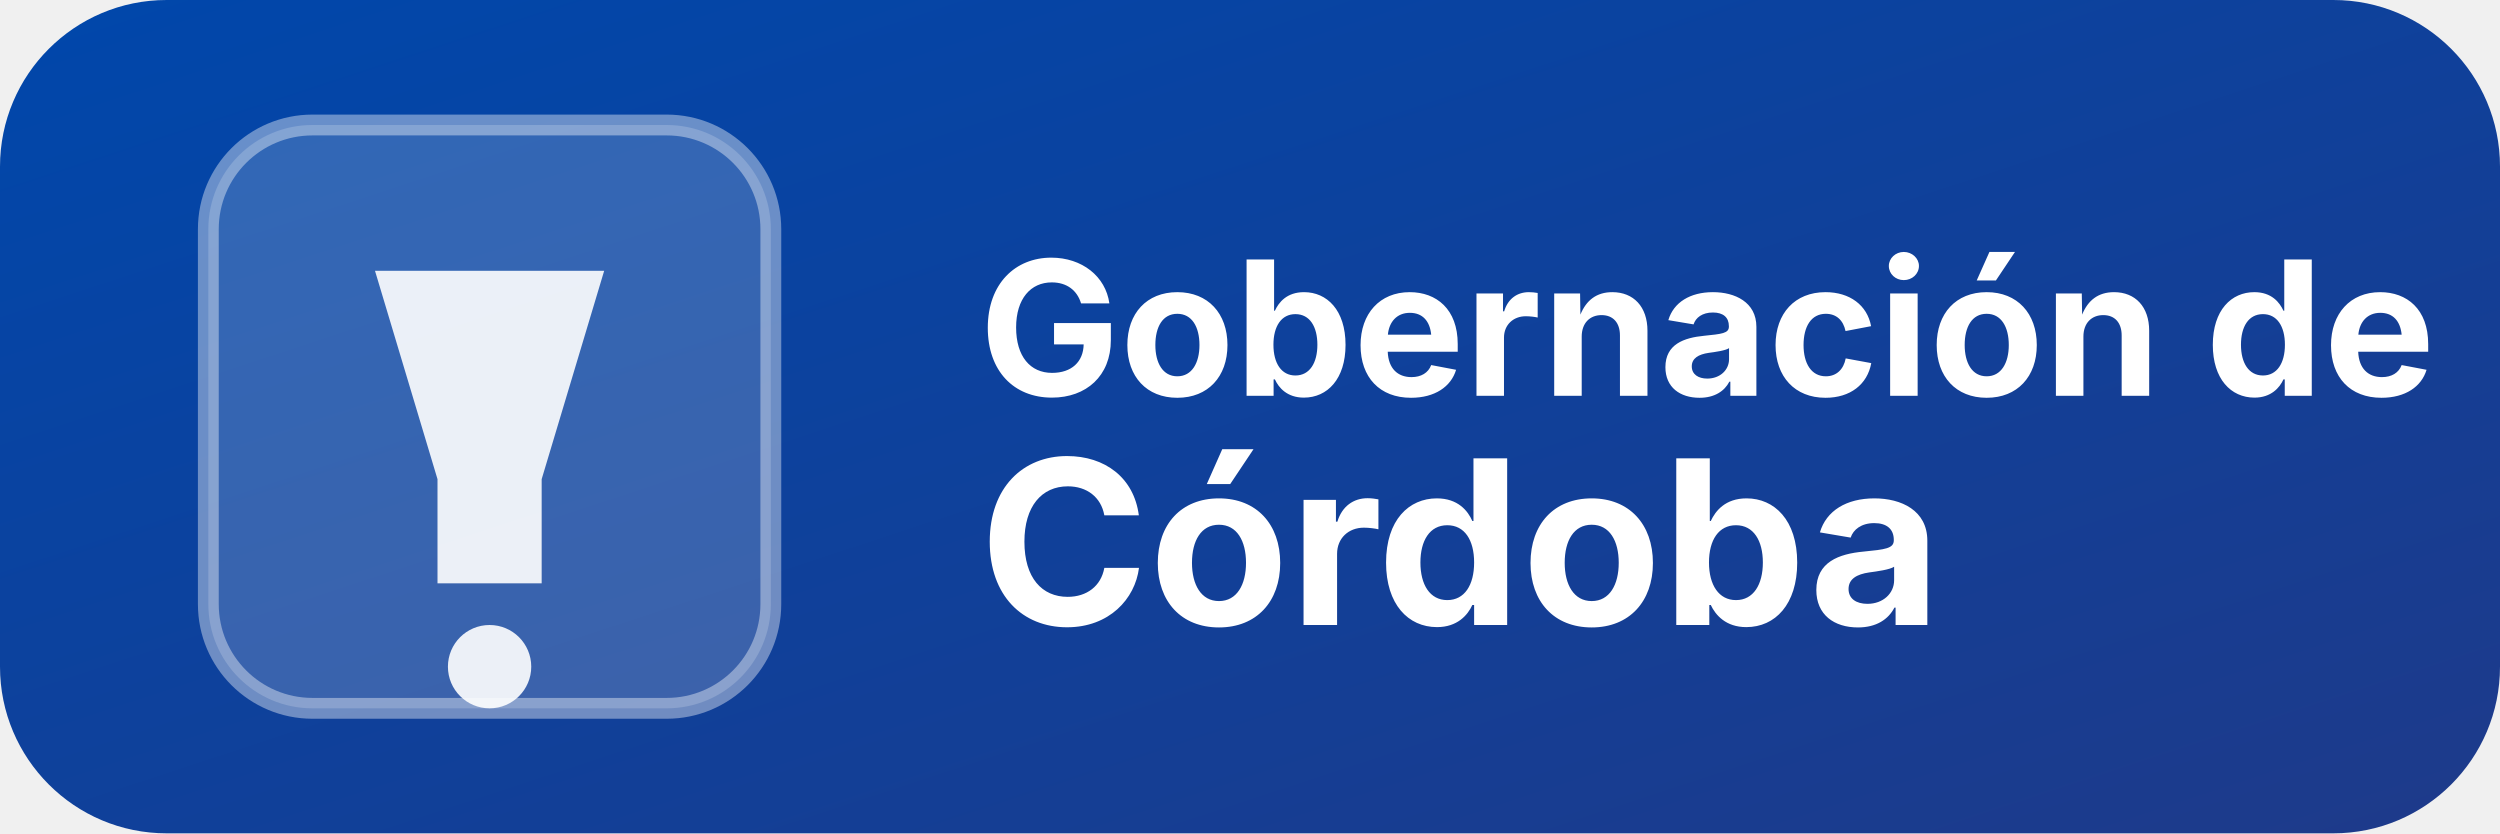
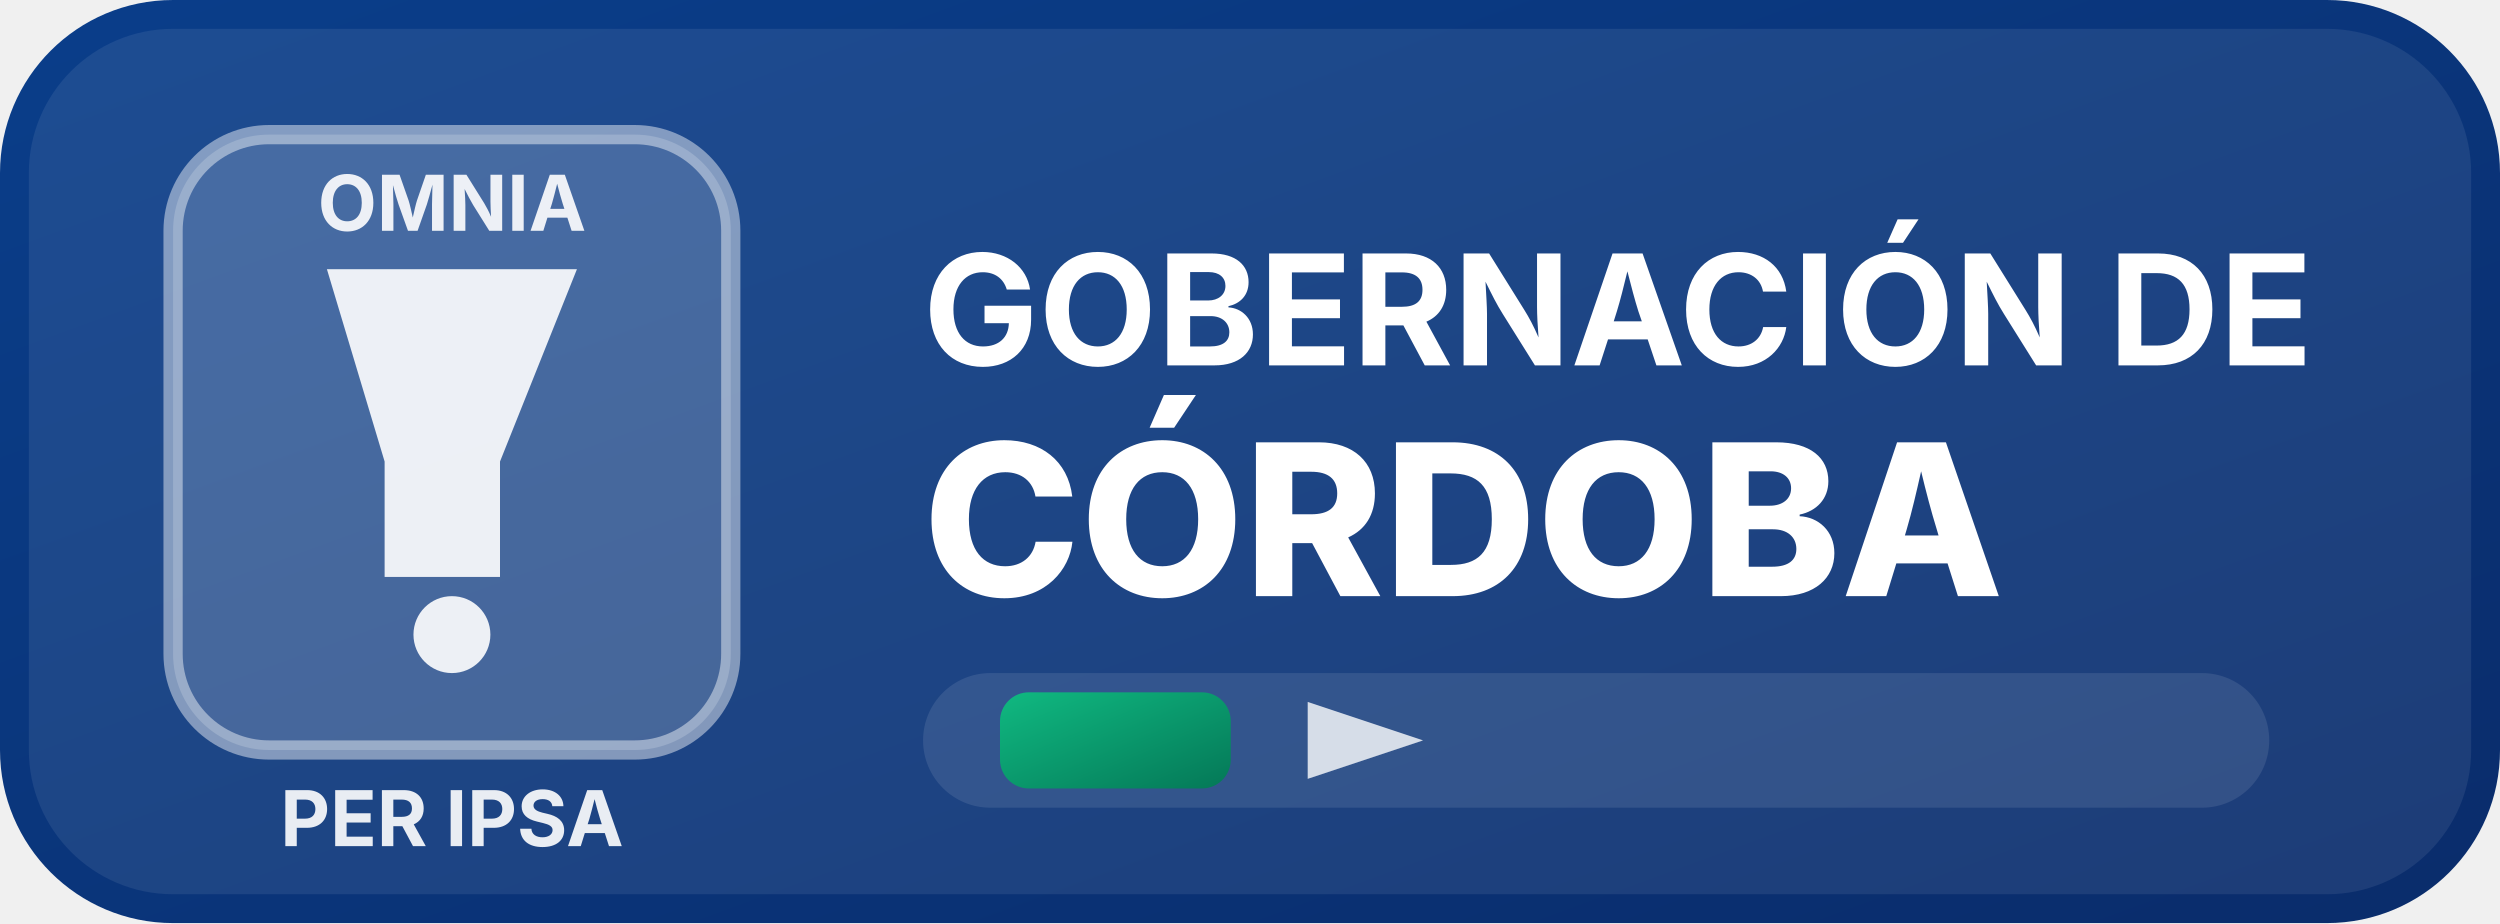
- <svg xmlns="http://www.w3.org/2000/svg" width="240" height="80" viewBox="0 0 240 80" role="img" aria-label="Gobernación de Córdoba">
+ <svg xmlns="http://www.w3.org/2000/svg" width="260" height="96" viewBox="0 0 260 96" role="img" aria-label="Gobernación de Córdoba">
  <defs>
    <linearGradient id="bg" x1="0" y1="0" x2="1" y2="1">
-       <stop offset="0%" stop-color="#0047ab" />
-       <stop offset="100%" stop-color="#1e3a8a" />
+       <stop offset="0%" stop-color="#0a3e8a" />
+       <stop offset="100%" stop-color="#0a2c6b" />
+     </linearGradient>
+     <linearGradient id="flag" x1="0" y1="0" x2="1" y2="1">
+       <stop offset="0%" stop-color="#10b981" />
+       <stop offset="100%" stop-color="#047857" />
    </linearGradient>
  </defs>
-   <rect width="240" height="80" rx="16" fill="url(#bg)" />
-   <g transform="translate(20 12)">
-     <rect width="54" height="56" rx="10" fill="rgba(255,255,255,0.18)" stroke="rgba(255,255,255,0.4)" stroke-width="2" />
-     <path d="M 16 14 L 38 14 L 32 34 L 32 44 L 22 44 L 22 34 Z" fill="rgba(255,255,255,0.9)" />
-     <circle cx="27" cy="52" r="4" fill="rgba(255,255,255,0.9)" />
+   <rect width="260" height="96" rx="18" ry="18" fill="url(#bg)" />
+   <rect x="3" y="3" width="254" height="90" rx="15" ry="15" fill="rgba(255,255,255,0.08)" />
+   <g transform="translate(18 14)">
+     <rect width="58" height="64" rx="10" ry="10" fill="rgba(255,255,255,0.18)" stroke="rgba(255,255,255,0.45)" stroke-width="2" />
+     <path d="M 16 14 L 42 14 L 34 34 L 34 46 L 22 46 L 22 34 Z" fill="rgba(255,255,255,0.9)" />
+     <circle cx="29" cy="52" r="4" fill="rgba(255,255,255,0.9)" />
+     <text x="29" y="10" text-anchor="middle" font-family="Inter, system-ui, sans-serif" font-weight="700" font-size="8" fill="rgba(255,255,255,0.9)">OMNIA</text>
+     <text x="29" y="74" text-anchor="middle" font-family="Inter, system-ui, sans-serif" font-weight="700" font-size="8" fill="rgba(255,255,255,0.9)">PER IPSA</text>
  </g>
-   <text x="94" y="38" fill="#ffffff" font-family="Inter, system-ui, -apple-system, BlinkMacSystemFont, 'Segoe UI', sans-serif" font-weight="700" font-size="18">Gobernación de</text>
-   <text x="94" y="60" fill="#ffffff" font-family="Inter, system-ui, -apple-system, BlinkMacSystemFont, 'Segoe UI', sans-serif" font-weight="700" font-size="22">Córdoba</text>
+   <text x="96" y="38" fill="#ffffff" font-family="Inter, system-ui, -apple-system, BlinkMacSystemFont, 'Segoe UI', sans-serif" font-weight="700" font-size="16">GOBERNACIÓN DE</text>
+   <text x="96" y="62" fill="#ffffff" font-family="Inter, system-ui, -apple-system, BlinkMacSystemFont, 'Segoe UI', sans-serif" font-weight="800" font-size="22">CÓRDOBA</text>
+   <g transform="translate(96 70)">
+     <rect width="140" height="14" rx="7" ry="7" fill="#ffffff" opacity="0.1" />
+     <rect x="8" y="2" width="24" height="10" rx="3" ry="3" fill="url(#flag)" />
+     <path d="M 40 3 L 52 7 L 40 11 Z" fill="#ffffff" opacity="0.8" />
+   </g>
</svg>
